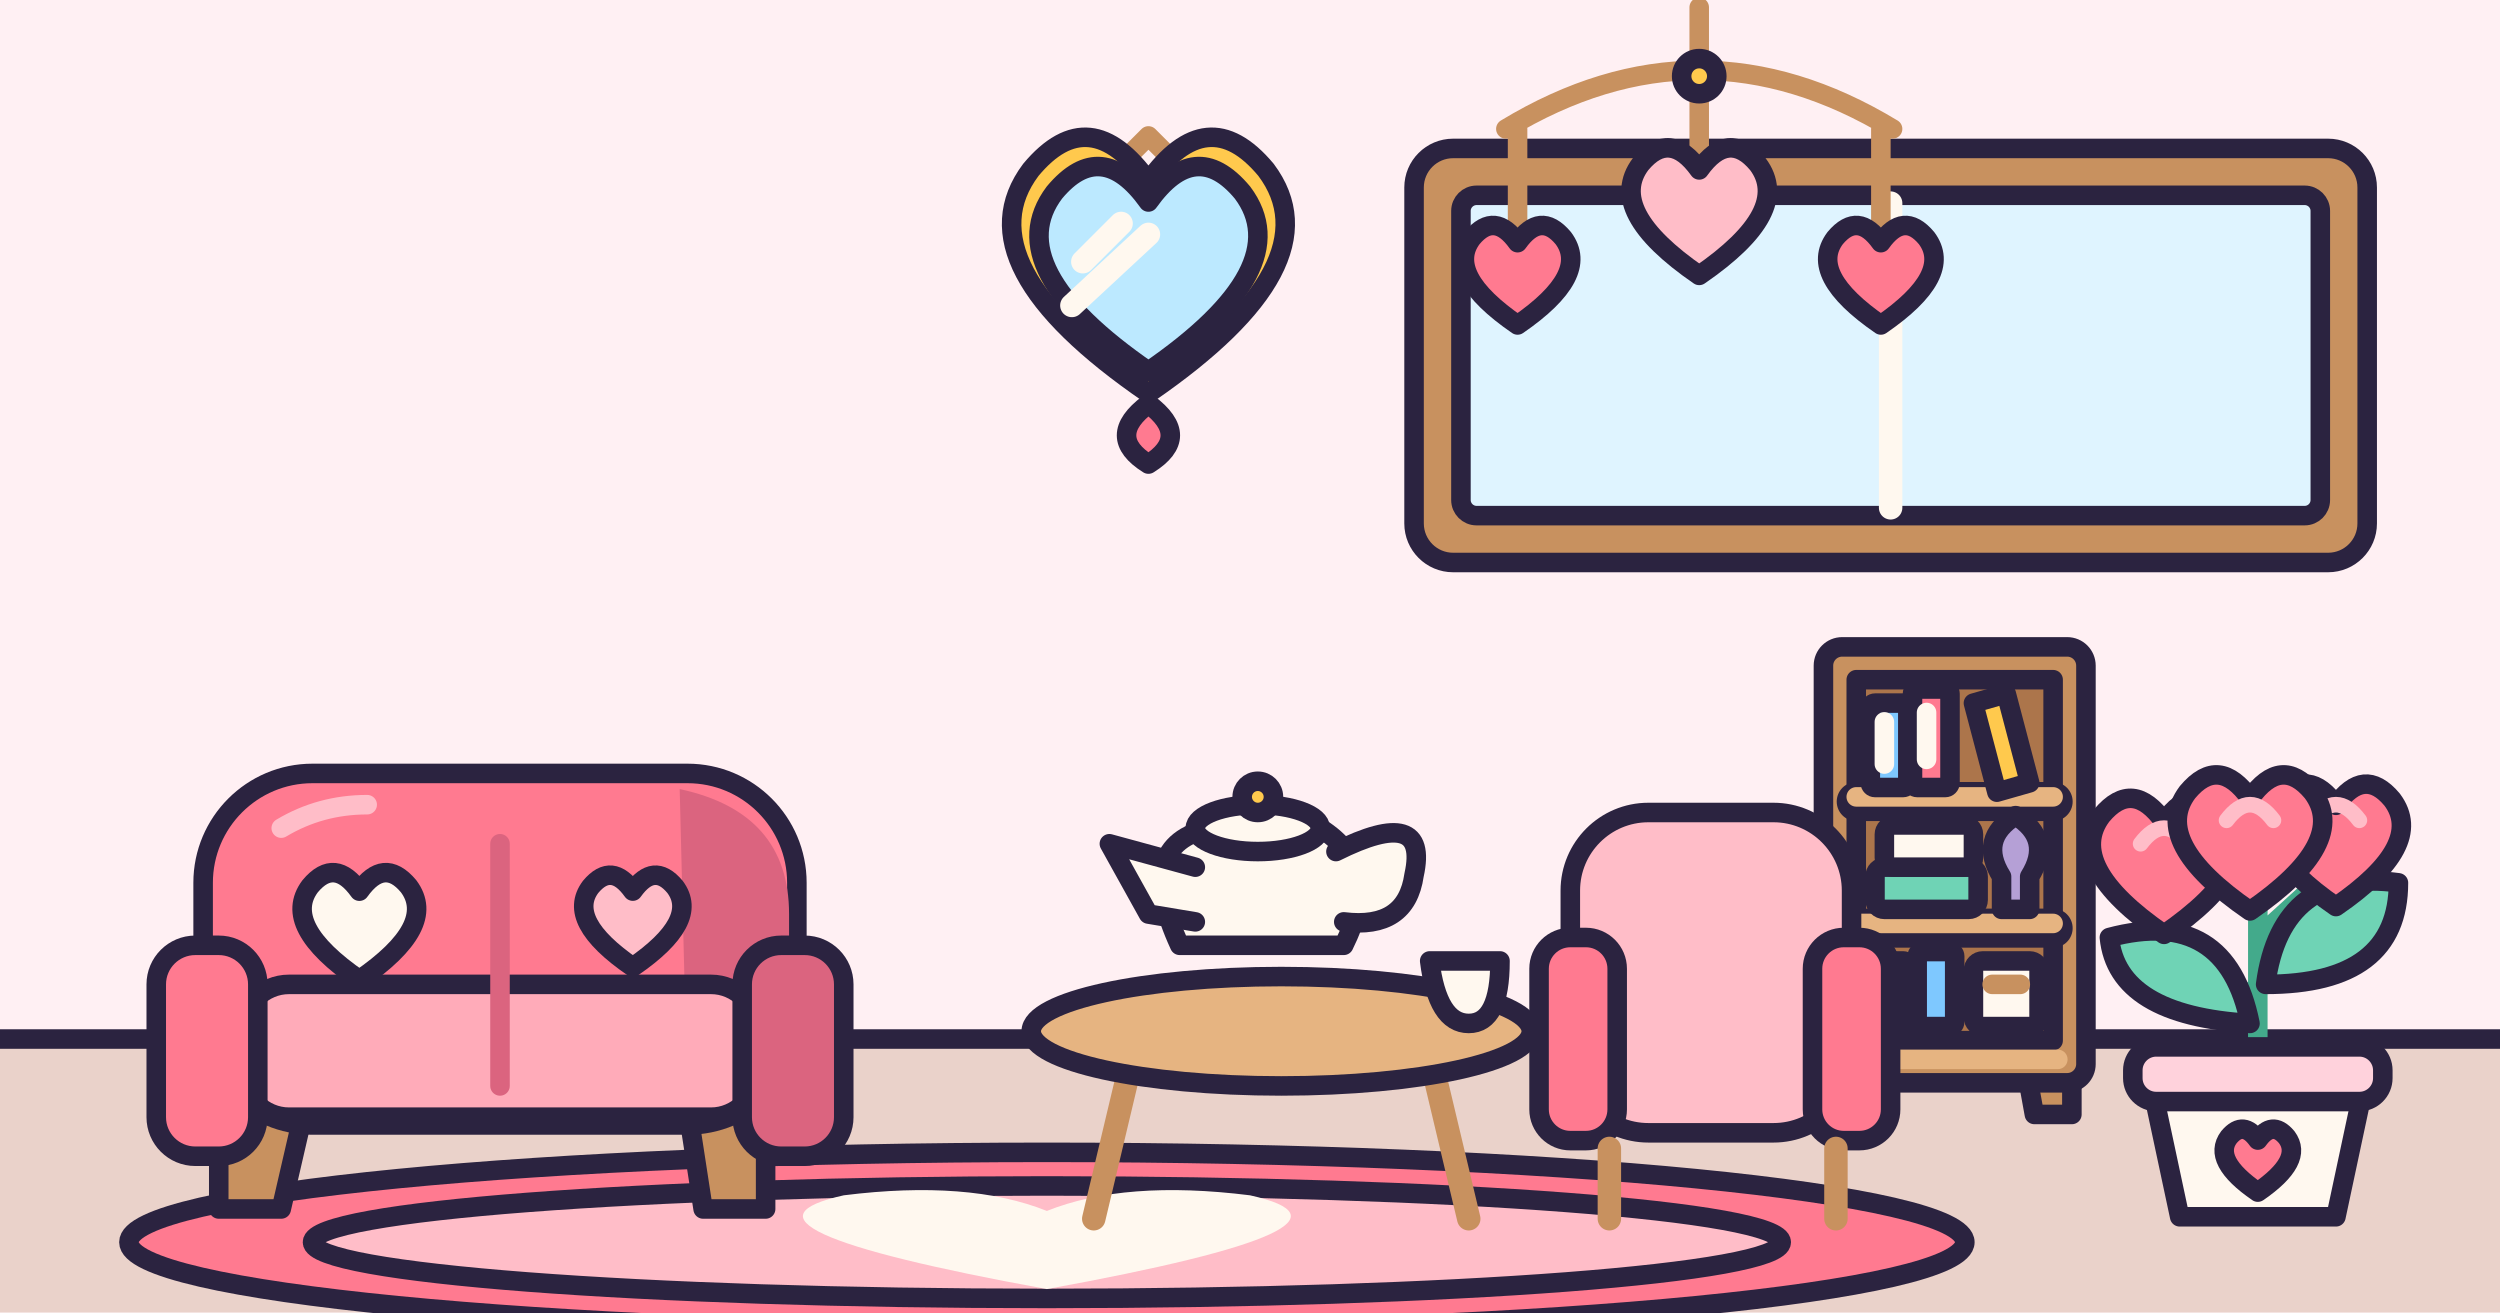
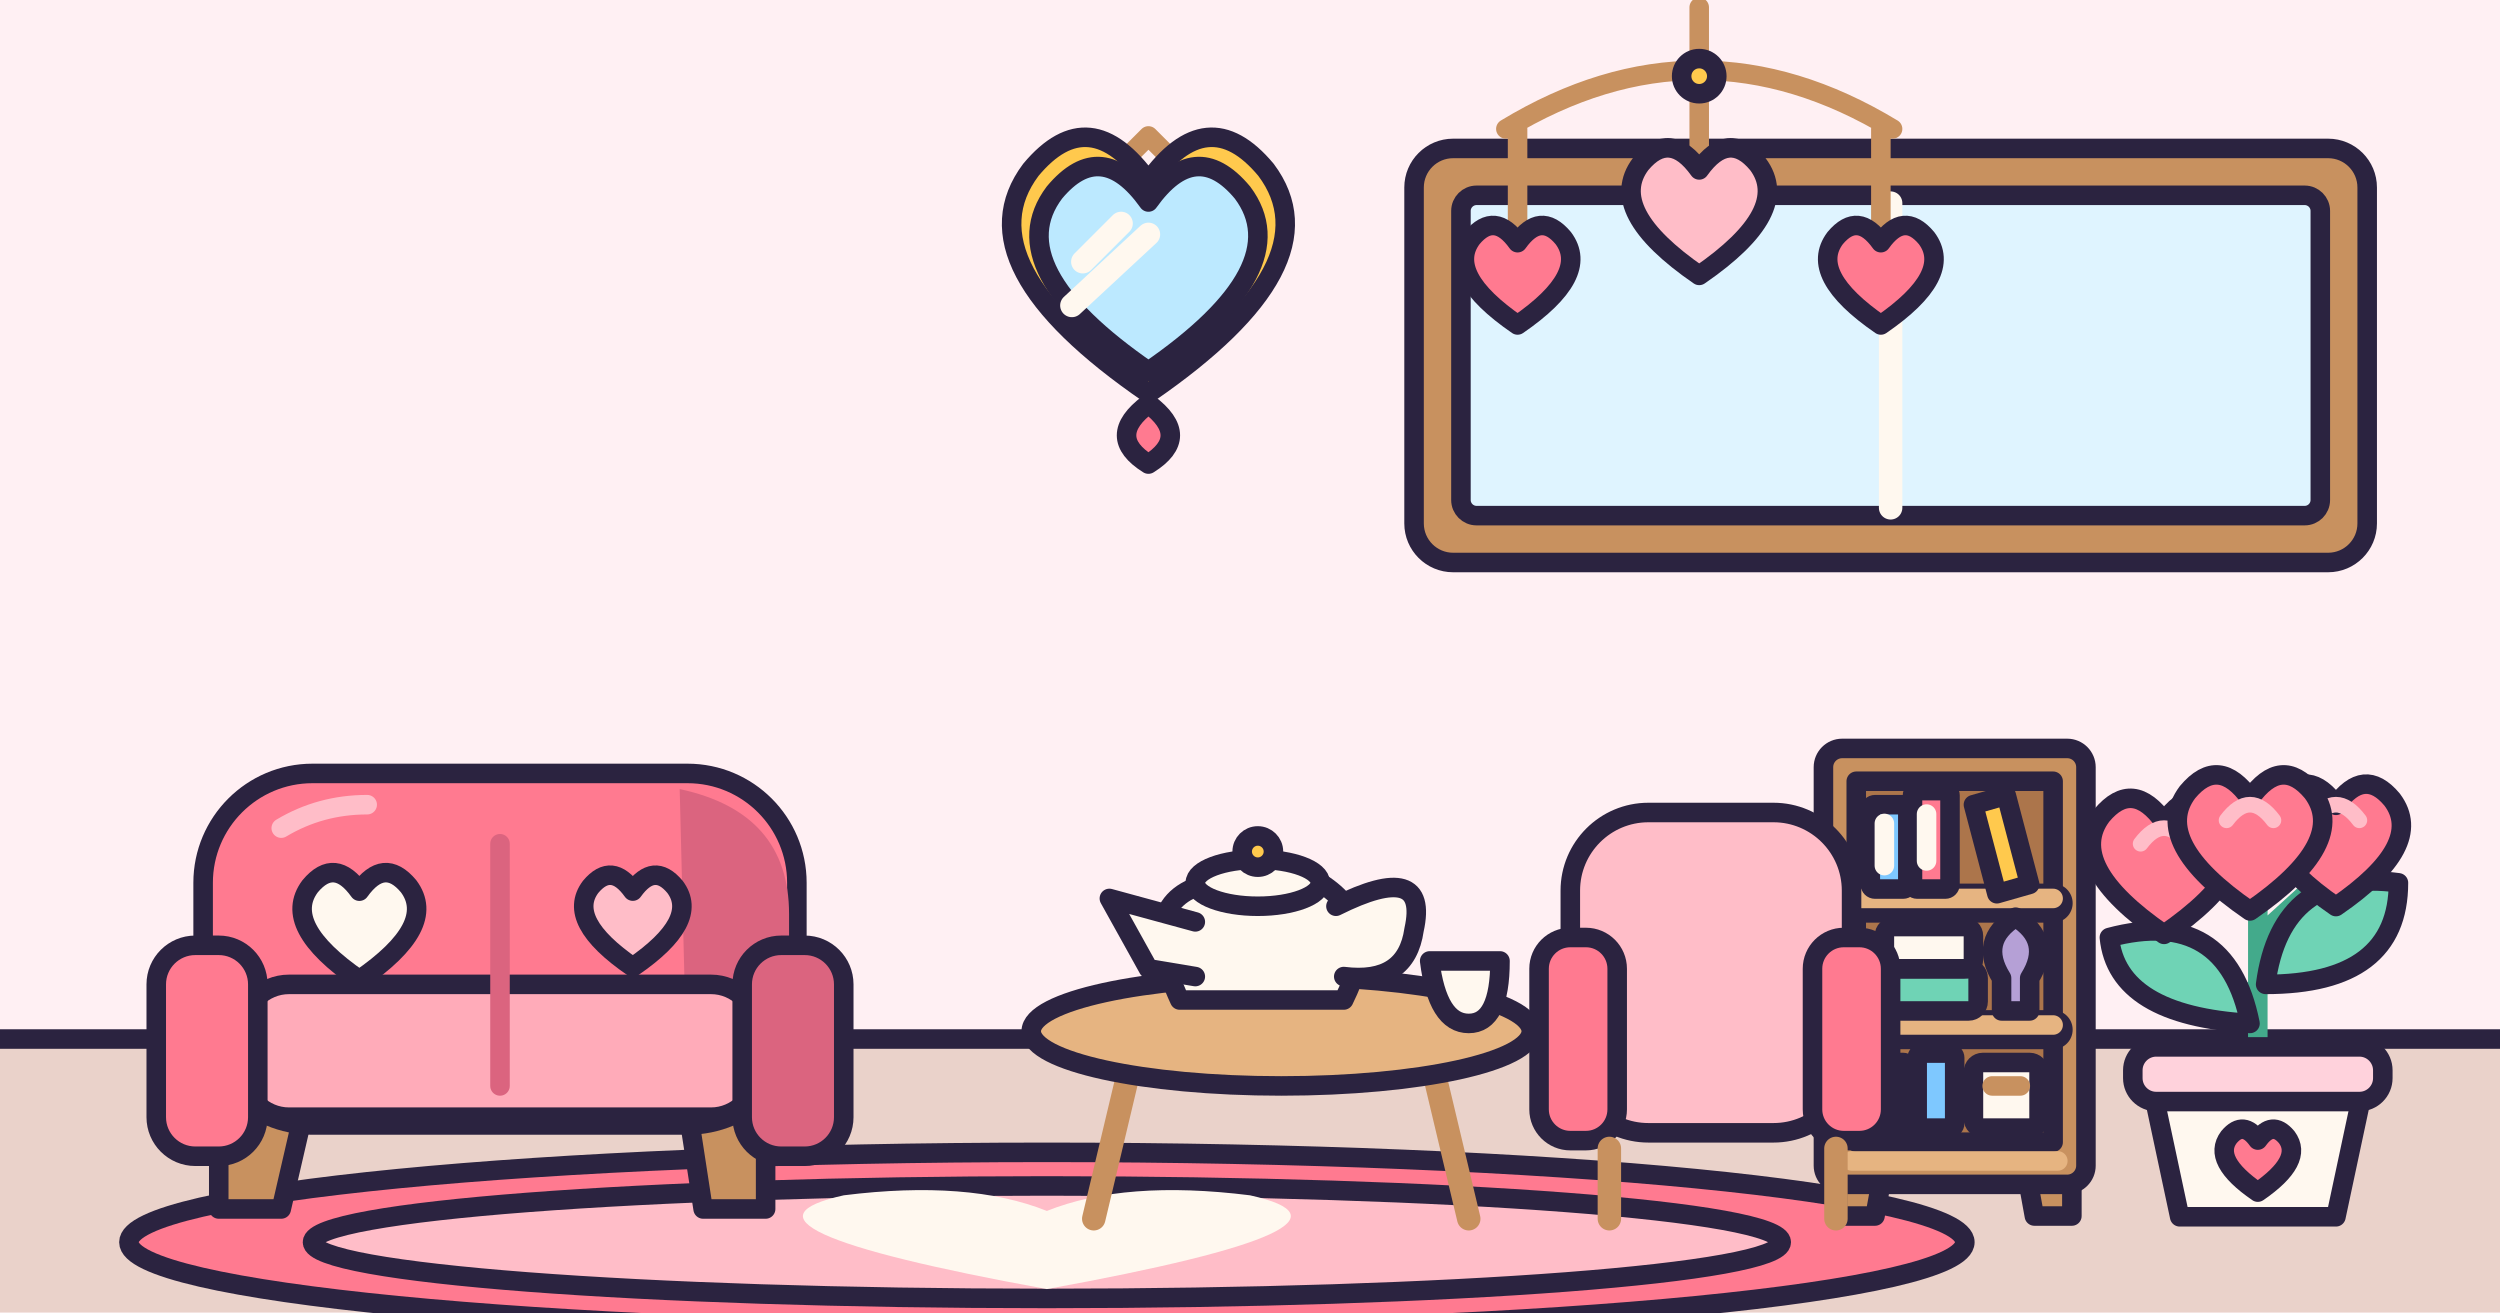
<svg xmlns="http://www.w3.org/2000/svg" width="320" height="168" viewBox="0 0 320 168">
  <g stroke="#2b2340" stroke-width="2.5" stroke-linecap="round" stroke-linejoin="round">
    <path d="M0 0h320v168H0Z" fill="#fff0f3" stroke="none" vector-effect="non-scaling-stroke" />
    <path d="M0 133h320v35H0Z" fill="#ead2ca" stroke="none" vector-effect="non-scaling-stroke" />
    <path d="M0 133h320" fill="none" stroke="#2b2340" stroke-width="2.5" vector-effect="non-scaling-stroke" />
    <rect x="181" y="19" width="122" height="53" rx="5" fill="#c8915f" vector-effect="non-scaling-stroke" />
    <rect x="187" y="25" width="110" height="41" rx="2" fill="#dff4ff" vector-effect="non-scaling-stroke" />
    <path d="M242 26v39" fill="none" stroke="#fff8ef" stroke-width="3" vector-effect="non-scaling-stroke" />
    <g transform="translate(14 145) scale(2)">
      <g stroke="#2b2340" stroke-width="2.5" stroke-linecap="round" stroke-linejoin="round">
        <ellipse cx="60" cy="7" rx="58.75" ry="5.75" fill="#ff7a90" vector-effect="non-scaling-stroke" />
        <ellipse cx="60" cy="7" rx="47" ry="3.6" fill="#ffbdc8" vector-effect="non-scaling-stroke" />
        <path d="M60 10q-22-4-13-6 8-1 13 1 5-2 13-1 9 2-13 6Z" fill="#fff8ef" stroke="none" vector-effect="non-scaling-stroke" />
      </g>
    </g>
    <g transform="translate(16 92) scale(1)">
      <g stroke="#2b2340" stroke-width="2.5" stroke-linecap="round" stroke-linejoin="round">
        <path d="M12 50v12.75h8l3-13m49 0 2 13h8V50" fill="#c8915f" vector-effect="non-scaling-stroke" />
        <rect x="10" y="7" width="76" height="45" rx="14" fill="#ff7a90" vector-effect="non-scaling-stroke" />
        <path d="M71 9q14 3 14 16v24H72Z" fill="#db647f" stroke="none" vector-effect="non-scaling-stroke" />
        <rect x="15" y="34" width="66" height="17" rx="6" fill="#ffabb9" vector-effect="non-scaling-stroke" />
        <rect x="4" y="29" width="13" height="27" rx="5" fill="#ff7a90" vector-effect="non-scaling-stroke" />
        <rect x="79" y="29" width="13" height="27" rx="5" fill="#db647f" vector-effect="non-scaling-stroke" />
        <path d="M48 16v31" fill="none" stroke="#db647f" stroke-width="2.5" vector-effect="non-scaling-stroke" />
        <g transform="translate(30 29) scale(0.63)">
          <path d="M0 7Q-16-4-10-12-5-18 0-11 5-18 10-12 16-4 0 7Z" fill="#fff8ef" vector-effect="non-scaling-stroke" />
        </g>
        <g transform="translate(65 28) scale(0.54)">
          <path d="M0 7Q-16-4-10-12-5-18 0-11 5-18 10-12 16-4 0 7Z" fill="#ffbdc8" vector-effect="non-scaling-stroke" />
        </g>
        <path d="M20 14q5-3 11-3" fill="none" stroke="#ffbdc8" stroke-width="2.5" vector-effect="non-scaling-stroke" />
      </g>
    </g>
    <g transform="translate(126 16) scale(0.7)">
      <g stroke="#2b2340" stroke-width="2.5" stroke-linecap="round" stroke-linejoin="round">
        <path d="M30 2 21 11m9-9 9 9" fill="none" stroke="#c8915f" stroke-width="2.5" vector-effect="non-scaling-stroke" />
        <g transform="translate(30 34) scale(2.15)">
          <path d="M0 7Q-16-4-10-12-5-18 0-11 5-18 10-12 16-4 0 7Z" fill="#ffc94d" vector-effect="non-scaling-stroke" />
        </g>
        <g transform="translate(30 33) scale(1.72)">
          <path d="M0 7Q-16-4-10-12-5-18 0-11 5-18 10-12 16-4 0 7Z" fill="#bce9ff" vector-effect="non-scaling-stroke" />
        </g>
        <path d="M18 25 25 18m-9 15 14-13" fill="none" stroke="#fff8ef" stroke-width="3" vector-effect="non-scaling-stroke" />
        <path d="M30 51q8 6 0 11-8-5 0-11Z" fill="#ff7a90" vector-effect="non-scaling-stroke" />
      </g>
    </g>
    <g transform="translate(186 0) scale(0.75)">
      <g stroke="#2b2340" stroke-width="2.5" stroke-linecap="round" stroke-linejoin="round">
        <path d="M42 1.25v12M9 22q33-20 66 0M11 22v17m31-26v16m31-7v17" fill="none" stroke="#c8915f" stroke-width="2.5" vector-effect="non-scaling-stroke" />
        <circle cx="42" cy="13" r="3" fill="#ffc94d" vector-effect="non-scaling-stroke" />
        <g transform="translate(11 50) scale(0.78)">
          <path d="M0 7Q-16-4-10-12-5-18 0-11 5-18 10-12 16-4 0 7Z" fill="#ff7a90" vector-effect="non-scaling-stroke" />
        </g>
        <g transform="translate(42 40) scale(1)">
          <path d="M0 7Q-16-4-10-12-5-18 0-11 5-18 10-12 16-4 0 7Z" fill="#ffbdc8" vector-effect="non-scaling-stroke" />
        </g>
        <g transform="translate(73 50) scale(0.78)">
          <path d="M0 7Q-16-4-10-12-5-18 0-11 5-18 10-12 16-4 0 7Z" fill="#ff7a90" vector-effect="non-scaling-stroke" />
        </g>
      </g>
    </g>
    <g transform="translate(265 97) scale(1)">
      <g stroke="#2b2340" stroke-width="2.5" stroke-linecap="round" stroke-linejoin="round">
        <path d="M24 43V14m0 17-13-8m13 0 11-10" fill="none" stroke="#43aa8b" stroke-width="2.5" vector-effect="non-scaling-stroke" />
        <path d="M23 34Q6 33 5 23q15-4 18 11Zm2-5q2-15 17-13 0 13-17 13Z" fill="#6fd3b5" vector-effect="non-scaling-stroke" />
        <g transform="translate(12 17) scale(0.8)">
          <path d="M0 7Q-16-4-10-12-5-18 0-11 5-18 10-12 16-4 0 7Z" fill="#ff7a90" vector-effect="non-scaling-stroke" />
        </g>
        <path d="M9 11q3-4 6 0" fill="none" stroke="#ffbdc8" stroke-width="2" vector-effect="non-scaling-stroke" />
        <g transform="translate(34 14) scale(0.72)">
          <path d="M0 7Q-16-4-10-12-5-18 0-11 5-18 10-12 16-4 0 7Z" fill="#ff7a90" vector-effect="non-scaling-stroke" />
        </g>
        <path d="M31 5q3-4 6 0" fill="none" stroke="#ffbdc8" stroke-width="2" vector-effect="non-scaling-stroke" transform="translate(0 3)" />
        <g transform="translate(23 14) scale(0.8)">
          <path d="M0 7Q-16-4-10-12-5-18 0-11 5-18 10-12 16-4 0 7Z" fill="#ff7a90" vector-effect="non-scaling-stroke" />
        </g>
        <path d="M20 3q3-4 6 0" fill="none" stroke="#ffbdc8" stroke-width="2" vector-effect="non-scaling-stroke" transform="translate(0 5)" />
        <path d="M10 40h28l-4 18.75H14Z" fill="#fff8ef" vector-effect="non-scaling-stroke" />
        <rect x="8" y="37" width="32" height="7" rx="3" fill="#ffd2dc" vector-effect="non-scaling-stroke" />
        <g transform="translate(24 53) scale(0.37)">
          <path d="M0 7Q-16-4-10-12-5-18 0-11 5-18 10-12 16-4 0 7Z" fill="#ff7a90" vector-effect="non-scaling-stroke" />
        </g>
      </g>
    </g>
-     <g transform="translate(231 81) scale(0.6)">
+     <g transform="translate(231 94) scale(0.6)">
      <g stroke="#2b2340" stroke-width="2.5" stroke-linecap="round" stroke-linejoin="round">
        <path d="M7 92v10.75h8l2-11m30 0 2 11h8V92" fill="#c8915f" vector-effect="non-scaling-stroke" />
        <rect x="4" y="3" width="56" height="93" rx="4" fill="#c8915f" vector-effect="non-scaling-stroke" />
        <path d="M11 10h42v77H11Z" fill="#ac754b" vector-effect="non-scaling-stroke" />
        <path d="M11 36h42m-42 27h42" fill="none" stroke-width="5" vector-effect="non-scaling-stroke" />
        <path d="M11 35h42m-42 27h42" fill="none" stroke="#e6b481" stroke-width="2.5" vector-effect="non-scaling-stroke" />
        <rect x="14" y="15" width="8" height="18" rx="1" fill="#7ec8ff" vector-effect="non-scaling-stroke" />
        <rect x="23" y="12" width="8" height="21" rx="1" fill="#ff7a90" vector-effect="non-scaling-stroke" />
        <path d="m36 15 7-2 5 19-7 2Z" fill="#ffc94d" vector-effect="non-scaling-stroke" />
        <path d="M17 19v9m9-11v10" fill="none" stroke="#fff8ef" vector-effect="non-scaling-stroke" />
        <rect x="15" y="50" width="22" height="9" rx="2" fill="#6fd3b5" vector-effect="non-scaling-stroke" />
        <rect x="17" y="41" width="19" height="9" rx="2" fill="#fff8ef" vector-effect="non-scaling-stroke" />
        <path d="M42 52q-5-8 3-13 8 5 3 13v7h-6Z" fill="#b5a0d6" vector-effect="non-scaling-stroke" />
        <rect x="14" y="70" width="8" height="14" rx="1" fill="#ffc94d" vector-effect="non-scaling-stroke" />
        <rect x="24" y="68" width="8" height="16" rx="1" fill="#7ec8ff" vector-effect="non-scaling-stroke" />
        <rect x="36" y="70" width="14" height="14" rx="2" fill="#fff8ef" vector-effect="non-scaling-stroke" />
        <path d="M40 75h6" fill="none" stroke="#c8915f" vector-effect="non-scaling-stroke" />
        <path d="M10 91h44" fill="none" stroke="#e6b481" vector-effect="non-scaling-stroke" />
      </g>
    </g>
    <path d="M145 135l-5 21m43-21 5 21" fill="none" stroke="#c8915f" stroke-width="3" vector-effect="non-scaling-stroke" />
    <ellipse cx="164" cy="132" rx="32" ry="7" fill="#e6b481" vector-effect="non-scaling-stroke" />
-     <path d="M151 121q-6-13 4-15h14q8 5 3 15Z" fill="#fff8ef" vector-effect="non-scaling-stroke" />
-     <path d="M171 109q12-6 10 3-1 7-9 6" fill="#fff8ef" vector-effect="non-scaling-stroke" />
-     <path d="M153 111l-11-3 5 9 6 1" fill="#fff8ef" vector-effect="non-scaling-stroke" />
-     <ellipse cx="161" cy="106" rx="8" ry="3" fill="#fff8ef" vector-effect="non-scaling-stroke" />
-     <circle cx="161" cy="102" r="2" fill="#ffc94d" vector-effect="non-scaling-stroke" />
+     <path d="M151 121q-6-13 4-15h14q8 5 3 15Z" fill="#fff8ef" vector-effect="non-scaling-stroke" transform="translate(0 7)" />
+     <path d="M171 109q12-6 10 3-1 7-9 6" fill="#fff8ef" vector-effect="non-scaling-stroke" transform="translate(0 7)" />
+     <path d="M153 111l-11-3 5 9 6 1" fill="#fff8ef" vector-effect="non-scaling-stroke" transform="translate(0 7)" />
+     <ellipse cx="161" cy="106" rx="8" ry="3" fill="#fff8ef" vector-effect="non-scaling-stroke" transform="translate(0 7)" />
+     <circle cx="161" cy="102" r="2" fill="#ffc94d" vector-effect="non-scaling-stroke" transform="translate(0 7)" />
    <path d="M183 123h9q0 8-4 8t-5-8Z" fill="#fff8ef" vector-effect="non-scaling-stroke" />
    <rect x="201" y="104" width="36" height="41" rx="10" fill="#ffbdc8" vector-effect="non-scaling-stroke" />
    <rect x="197" y="120" width="10" height="26" rx="4" fill="#ff7a90" vector-effect="non-scaling-stroke" />
    <rect x="232" y="120" width="10" height="26" rx="4" fill="#ff7a90" vector-effect="non-scaling-stroke" />
    <path d="M206 147v9m29-9v9" fill="none" stroke="#c8915f" stroke-width="3" vector-effect="non-scaling-stroke" />
  </g>
</svg>
